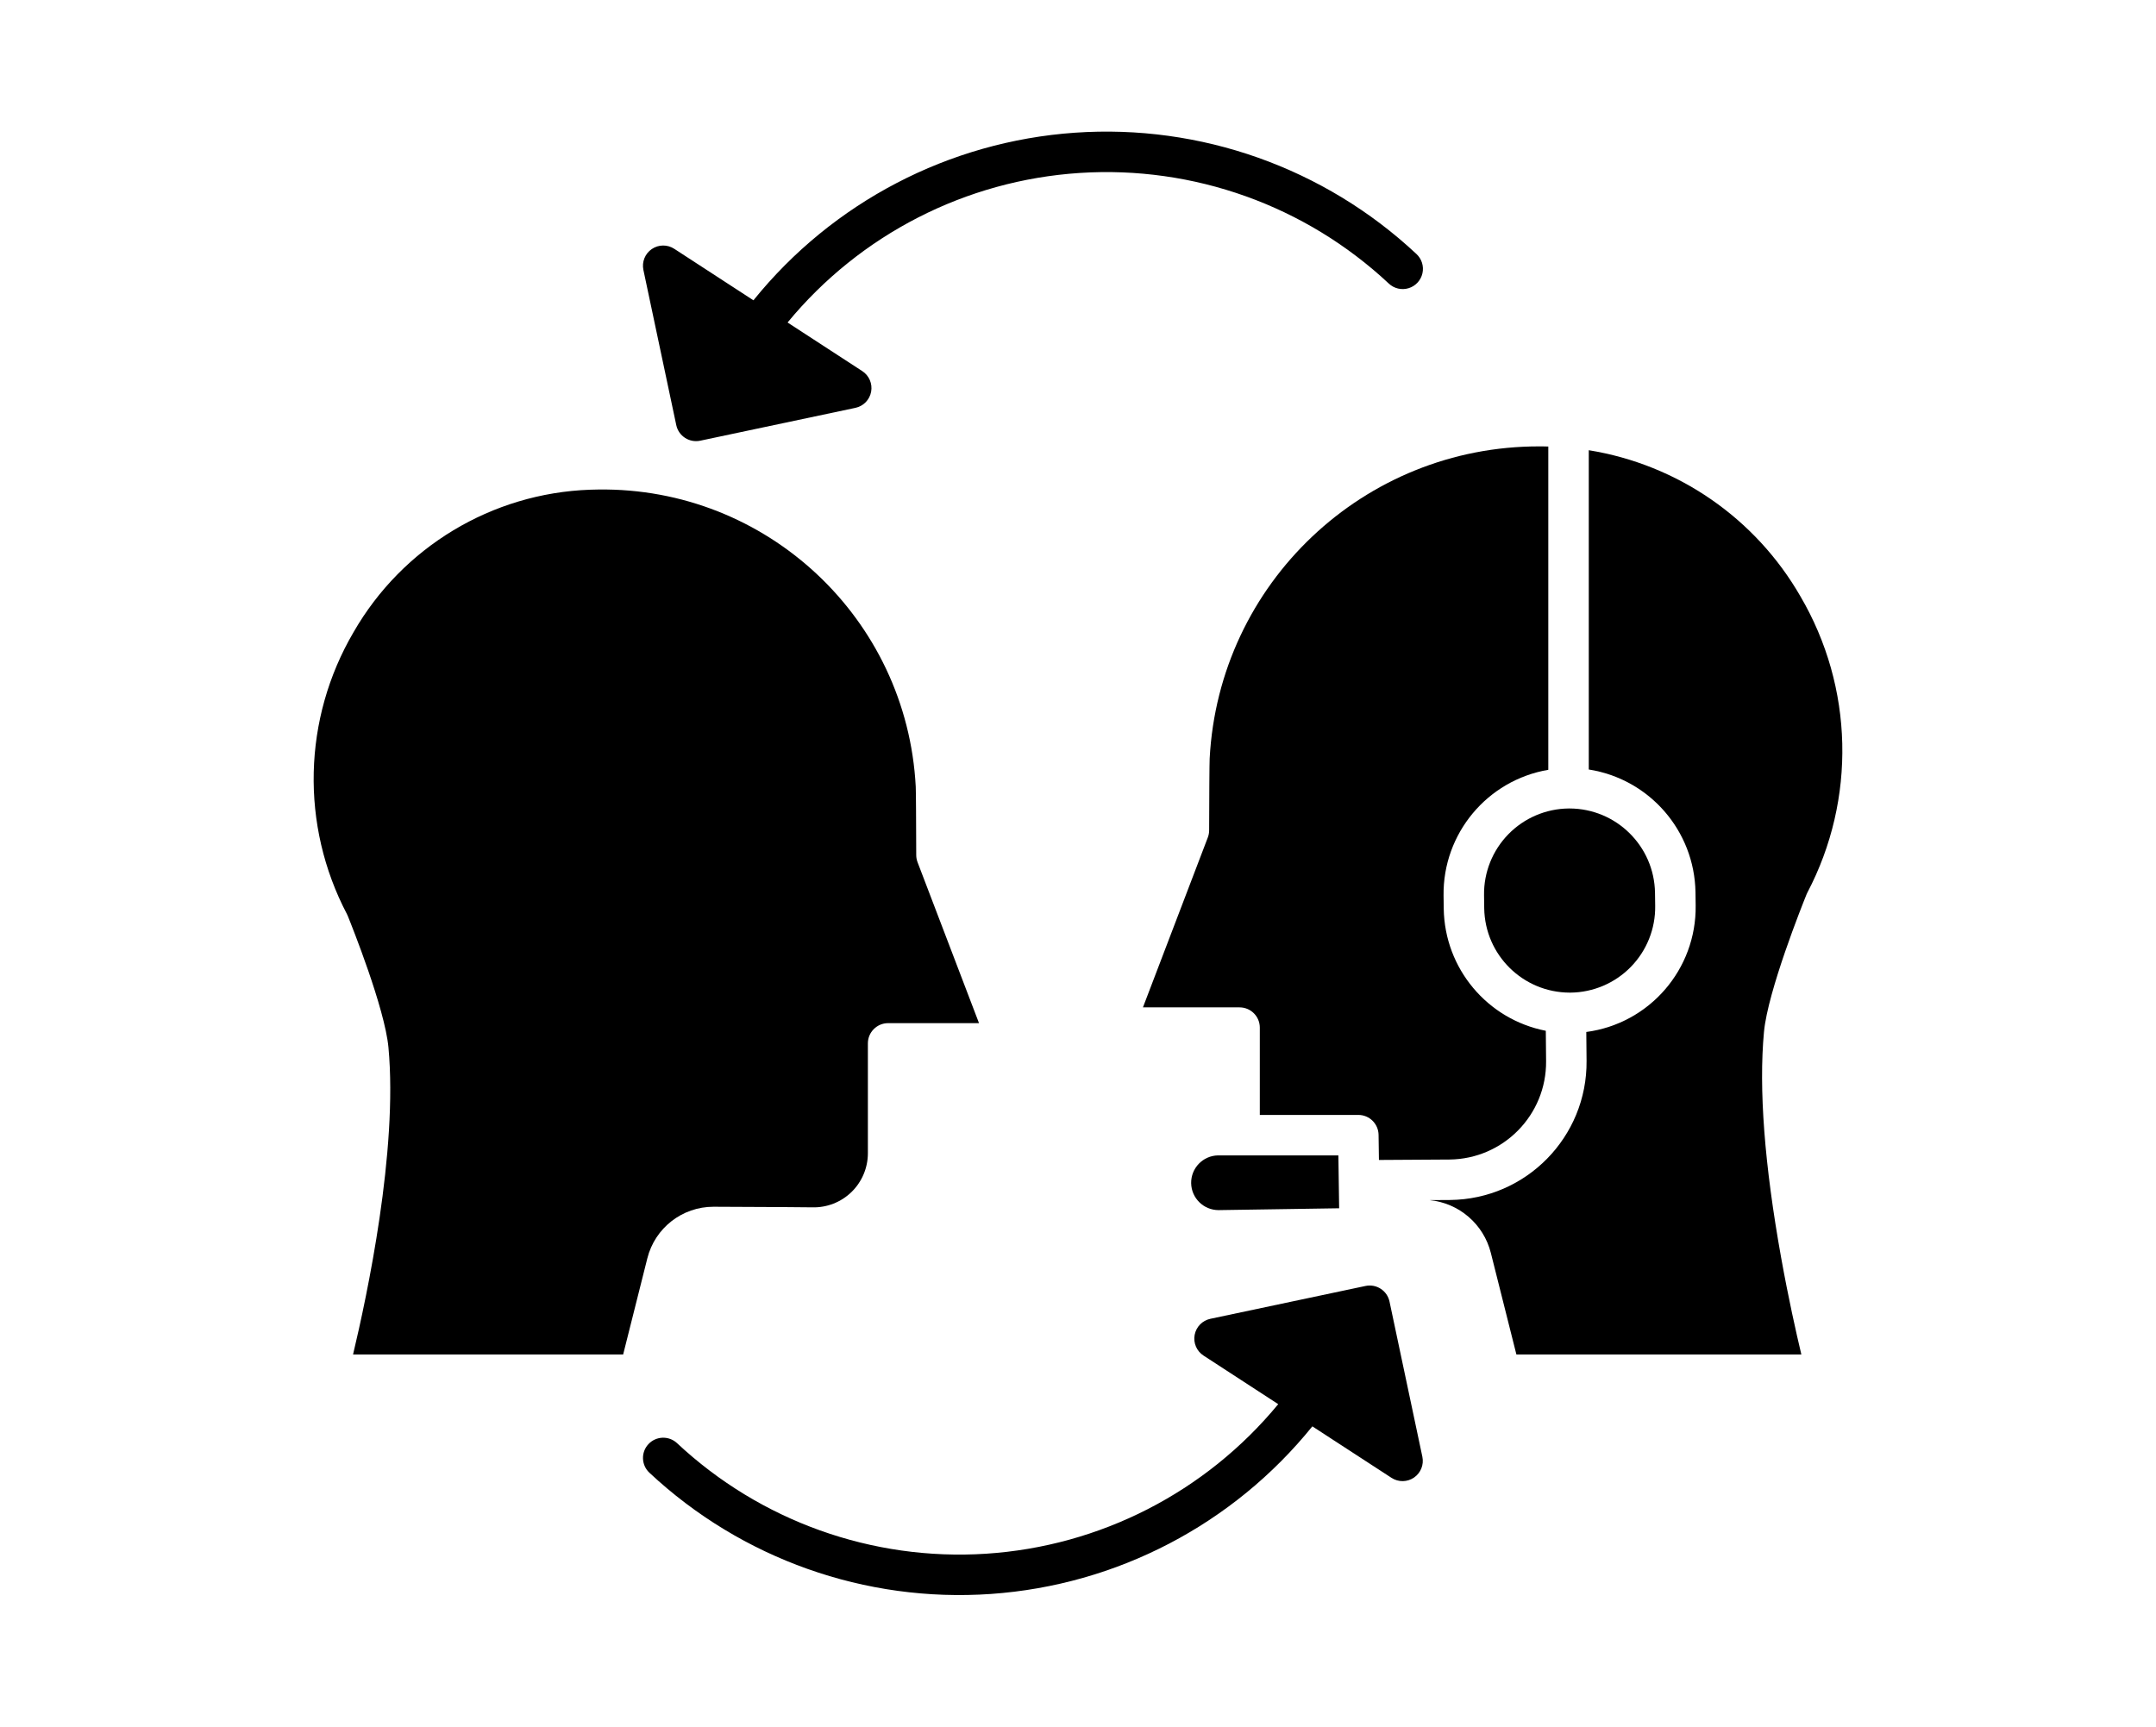
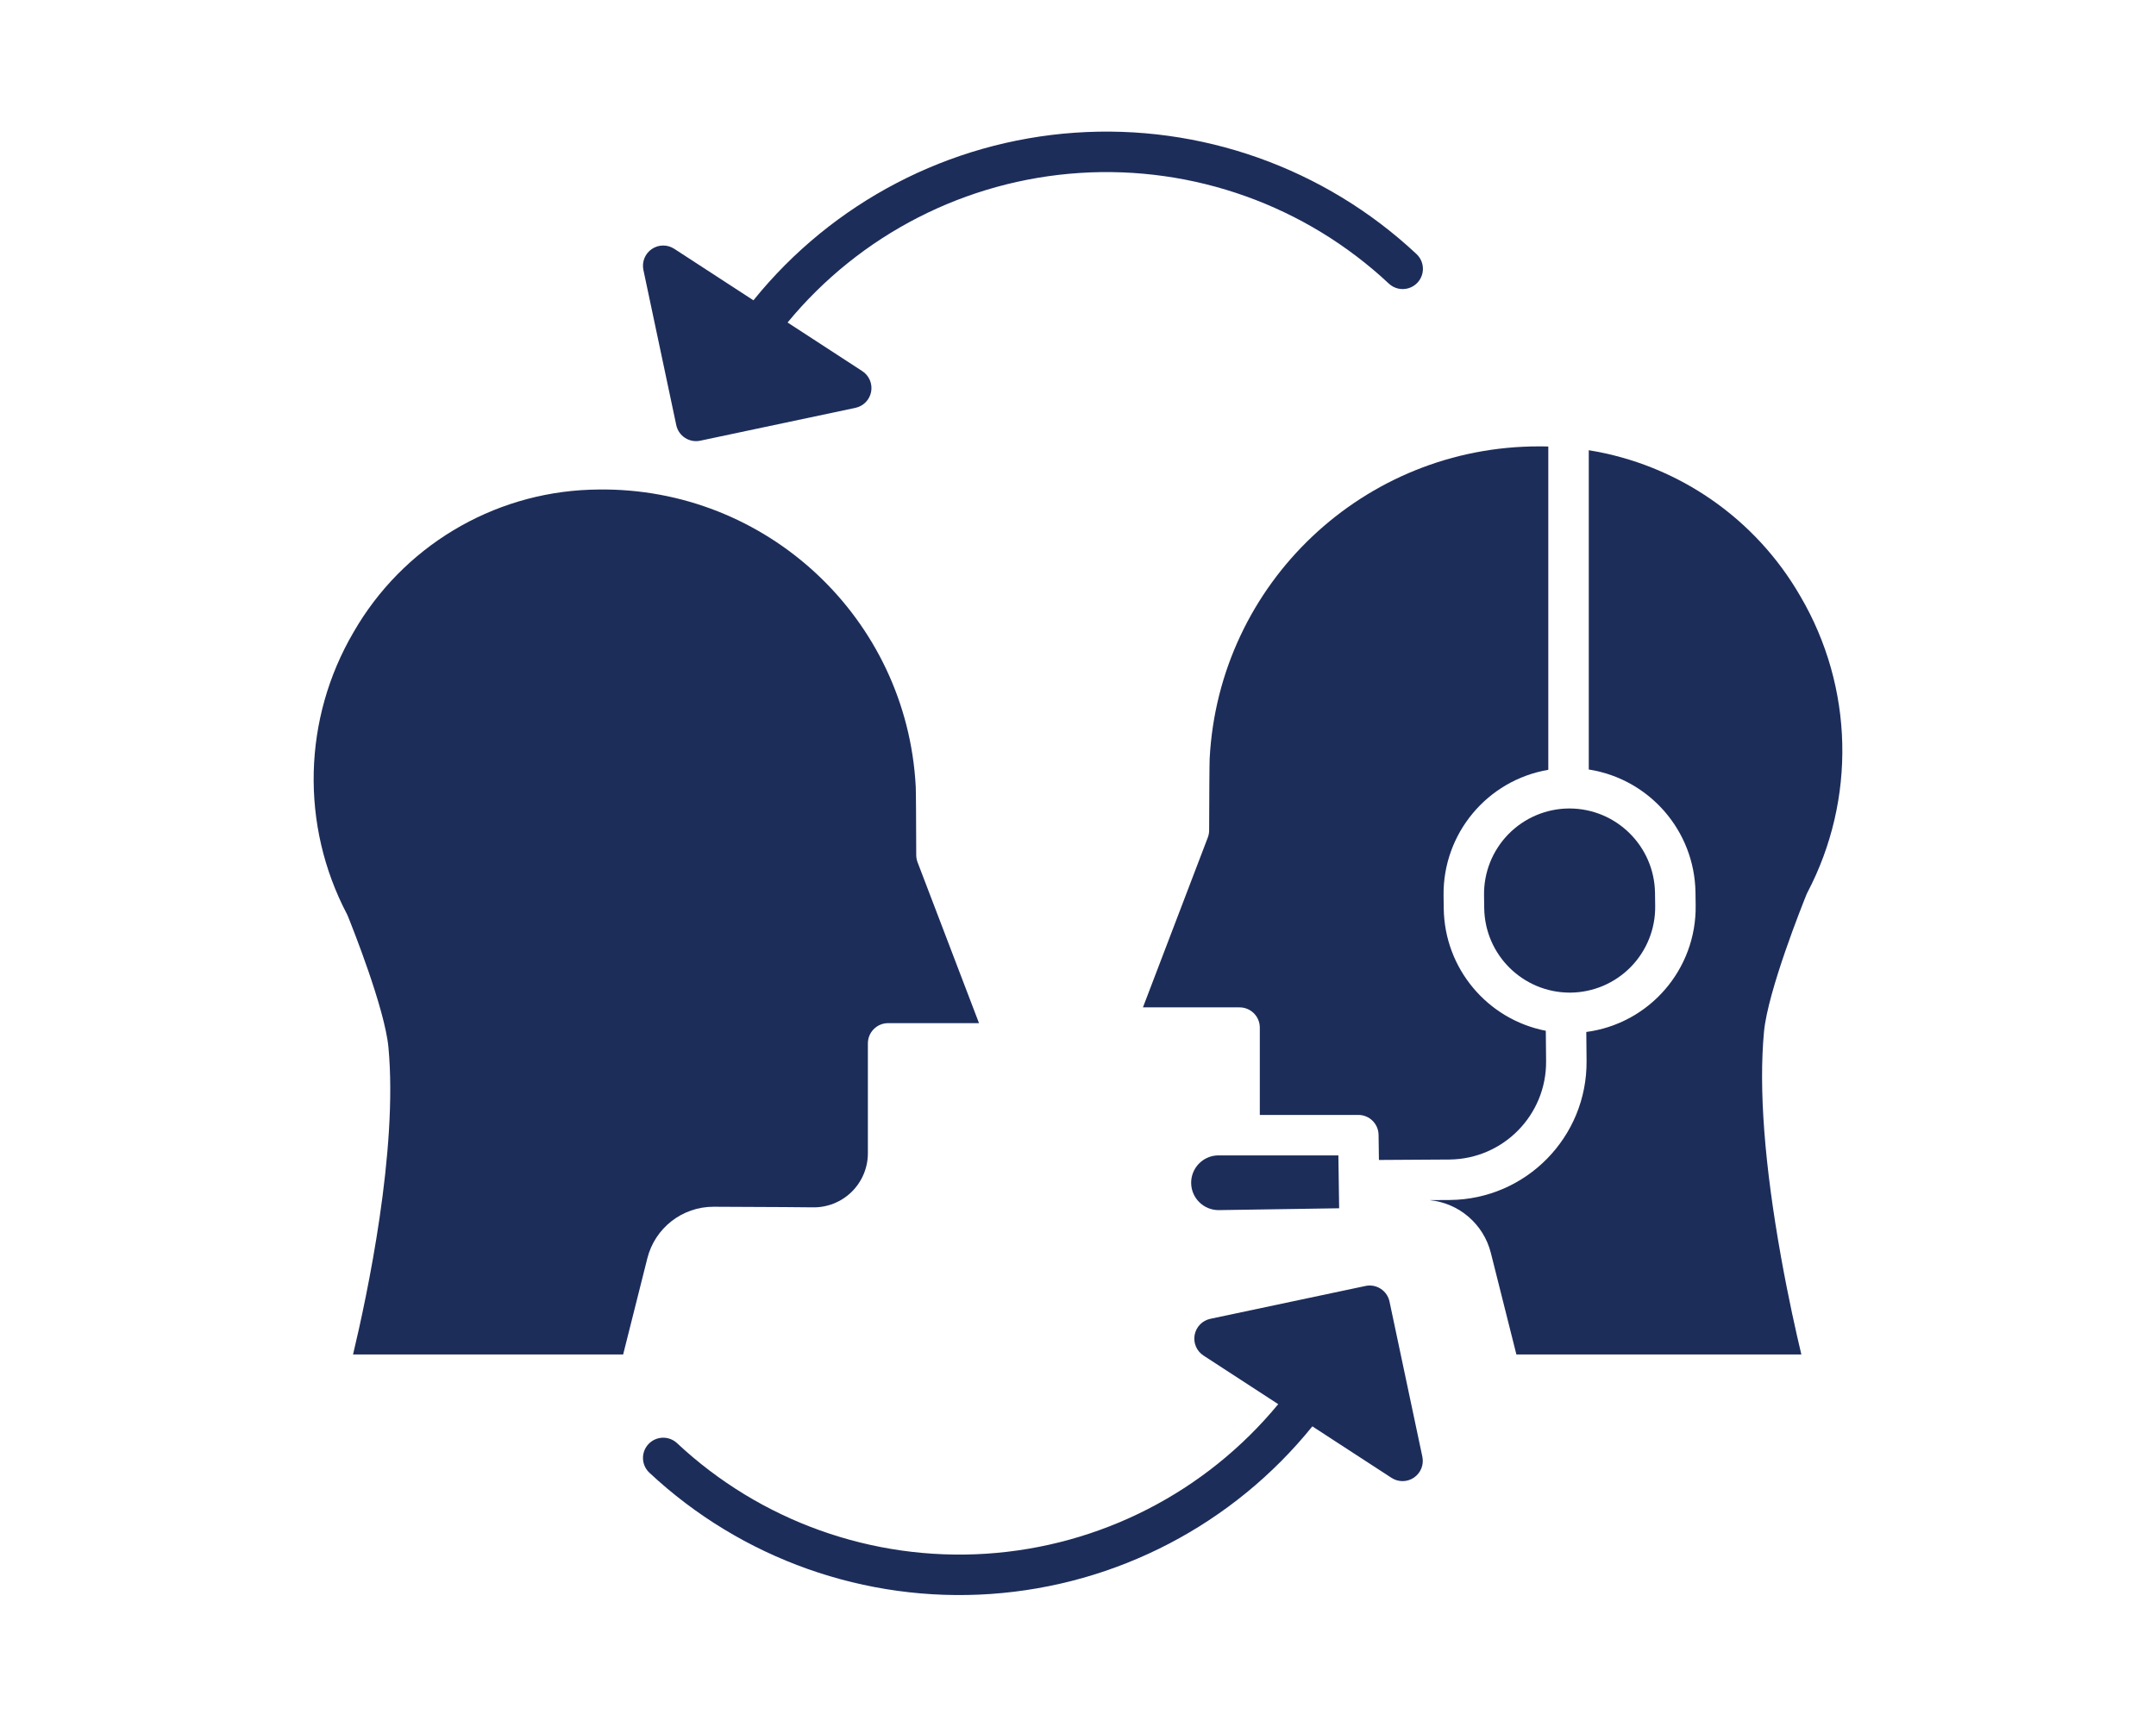
- <svg xmlns="http://www.w3.org/2000/svg" id="Layer_1" data-name="Layer 1" viewBox="0 0 512 512" width="512" height="410.13">
+ <svg xmlns="http://www.w3.org/2000/svg" fill="#1d2d5a" id="Layer_1" data-name="Layer 1" viewBox="0 0 512 512" width="512" height="410.13">
  <path d="M297.659,358.834h.092l35.669-.547-.228-15.679H297.5a8.115,8.115,0,0,0-7.953,8.228A8.128,8.128,0,0,0,297.659,358.834Z" />
  <path d="M295.033,224.932c-.07,1.259-.131,11.893-.153,21.279a6.01,6.01,0,0,1-.394,2.126l-19.233,50.377H303.9a6,6,0,0,1,6,6v25.894h29.209a6,6,0,0,1,6,5.913l.108,7.44,20.955-.129a28.92,28.92,0,0,0,28.6-29.159l-.083-9.014A37.441,37.441,0,0,1,364.43,269.5l-.053-3.916a37.349,37.349,0,0,1,31.05-37.316V132.407c-.492-.012-.984-.029-1.478-.034-.37,0-.748-.006-1.117-.006A97.693,97.693,0,0,0,295.033,224.932Z" />
  <path d="M439.061,264.579l.052,3.916a37.333,37.333,0,0,1-32.422,37.517l.08,8.55a40.892,40.892,0,0,1-40.51,41.27l-6.072.037a20.849,20.849,0,0,1,18.216,15.7l7.561,30.063h84.479c-1.552-6.508-3.841-16.726-5.993-28.712-4.945-27.538-6.656-50.056-5.085-66.928,1.131-12.137,11.447-37.887,12.619-40.783.073-.179.154-.355.243-.526a90.522,90.522,0,0,0-2.068-87.868,88.656,88.656,0,0,0-62.734-43.311v94.674A37.449,37.449,0,0,1,439.061,264.579Z" />
  <path d="M376.376,265.424l.053,3.916a25.4,25.4,0,0,0,25.34,25h.239a25.346,25.346,0,0,0,25.106-25.686l-.052-3.916a25.4,25.4,0,0,0-25.34-25h-.239a25.346,25.346,0,0,0-25.107,25.686Z" />
  <path d="M136.9,126.051a6,6,0,0,0,7.113,4.628l46-9.738a6,6,0,0,0,2.029-10.9L169.9,95.631A122.492,122.492,0,0,1,348.124,84.068a6,6,0,1,0,8.191-8.769A134.491,134.491,0,0,0,159.78,89.049L136.3,73.775a6,6,0,0,0-9.142,6.271Z" />
  <path d="M325.471,422.952l23.476,15.274a6,6,0,0,0,9.142-6.272l-9.737-46a6,6,0,0,0-7.113-4.628l-46,9.738a6,6,0,0,0-2.029,10.9l22.148,14.41a122.492,122.492,0,0,1-178.227,11.563,6,6,0,0,0-8.191,8.77,134.493,134.493,0,0,0,196.535-13.75Z" />
  <path d="M39.511,271.581c1.121,2.769,10.982,27.383,12.064,39.007,2.846,30.564-6.358,73.727-10.493,91.045h80.074l7.165-28.49a20.2,20.2,0,0,1,19.628-15.306h.086c18.079.076,27.89.134,29.162.174a16.057,16.057,0,0,0,16.511-16.048V309.392a6,6,0,0,1,6-6h26.945l-18.217-47.717a5.988,5.988,0,0,1-.394-2.126c-.021-8.94-.079-19.079-.145-20.261a92.981,92.981,0,0,0-94.147-88.131q-1.212.013-2.413.057a84.287,84.287,0,0,0-70.1,42.231,86.134,86.134,0,0,0-1.969,83.61C39.357,271.227,39.438,271.4,39.511,271.581Z" />
</svg>
